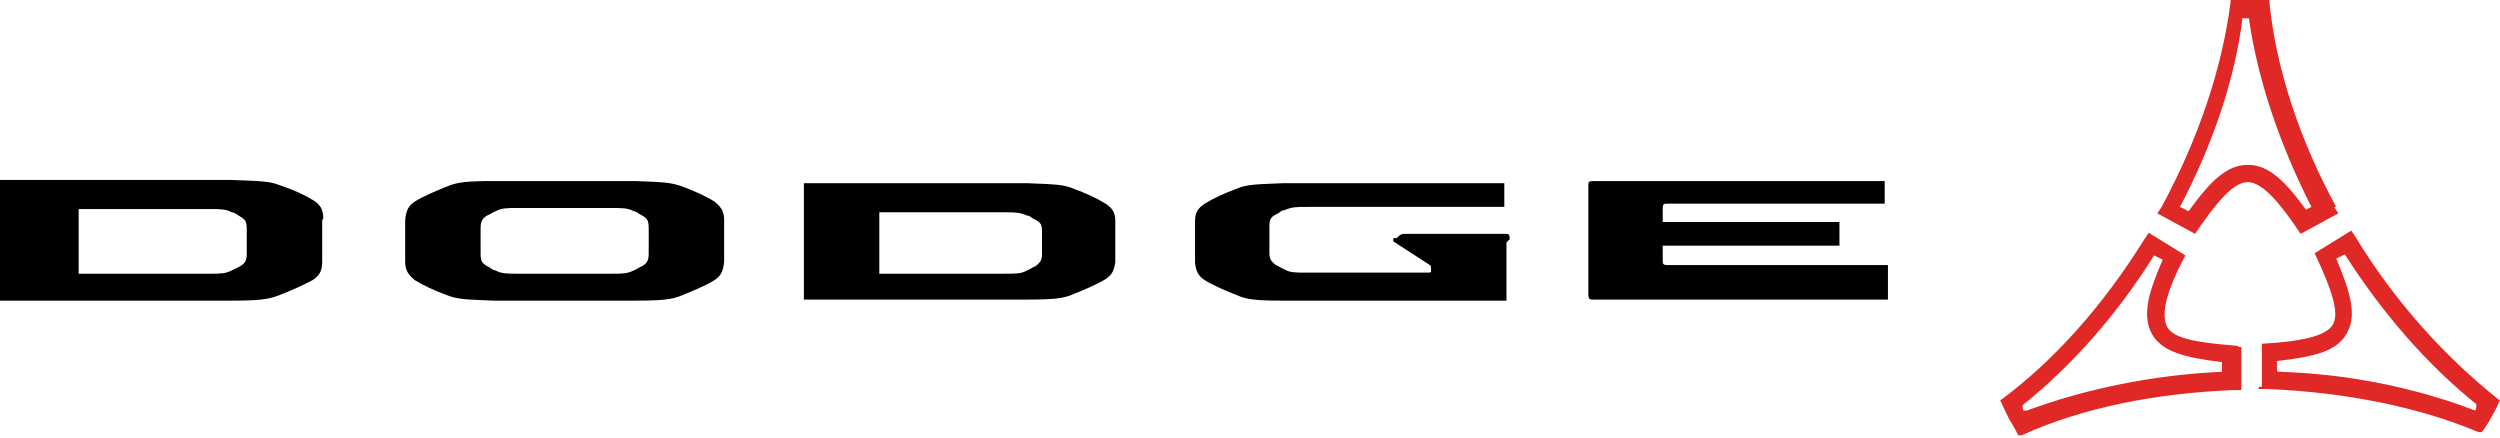
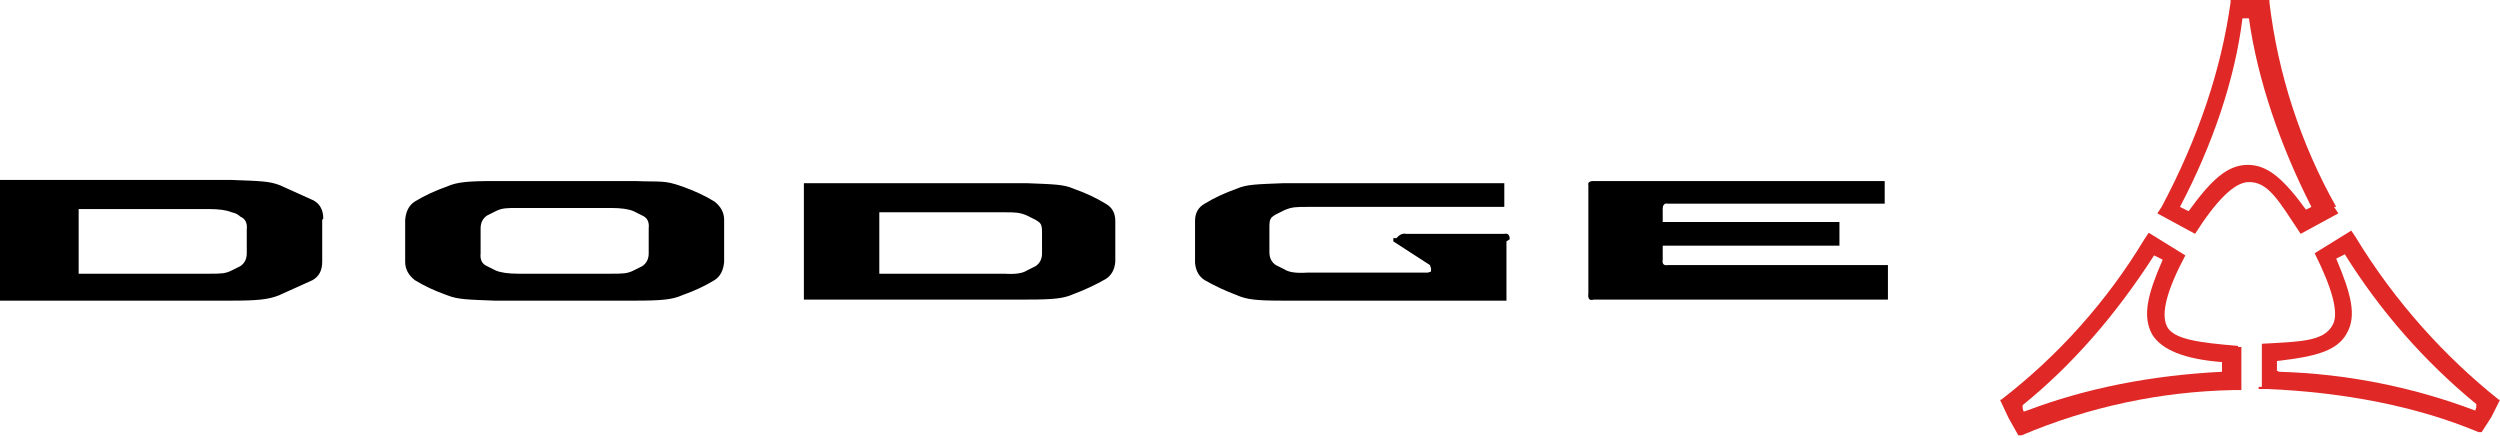
<svg xmlns="http://www.w3.org/2000/svg" id="svg5" width="500" height="87.5" viewBox="0 0 232 40.6">
  <defs id="defs1">
    <style id="style1">.cls-2{fill:#e02826}</style>
  </defs>
  <g id="g5">
    <g id="Layer_1">
      <g id="Layer_1-2" data-name="Layer_1">
        <g id="g4">
-           <path id="path1" d="M103.5 20.5c0-.8-.3-1.2-.9-1.6-.8-.5-1.9-1-3-1.4-.9-.4-1.9-.4-4.3-.5H74.6v10.8h20.7c2.5 0 3.4-.1 4.3-.5 1-.4 2.2-.9 3-1.4.6-.4.8-.8.9-1.6v-3.9Zm-6.8 3c0 .6-.1.8-.6 1.2-.3.1-.5.3-.8.4-.5.3-1 .3-2.1.3H81.6v-5.7h11.6c1 0 1.4 0 2.1.3.3 0 .5.3.8.4.5.3.6.4.6 1.2v2.3-.3ZM30 20.3c0-.9-.3-1.3-.9-1.7-.8-.5-1.9-1-3.1-1.4-1-.4-1.9-.4-4.5-.5H0v11.2h21.4c2.5 0 3.5-.1 4.5-.5s2.2-.9 3.1-1.4c.6-.4.9-.8.9-1.7v-3.9Zm-7.1 3.2c0 .6-.1.9-.6 1.2l-.8.4c-.6.3-1 .3-2.1.3H7.3c-1.6 0 0 0 0 0v-6h12.1c1 0 1.6 0 2.1.3.3 0 .6.3.8.4.5.3.6.5.6 1.2v2.3Zm44.3-3.1c0-.8-.3-1.2-.9-1.7-.8-.5-1.9-1-3-1.4s-1.9-.4-4.4-.5h-13c-2.5 0-3.5.1-4.4.5-1 .4-2.2.9-3 1.4-.6.4-.8.8-.9 1.7v3.9c0 .8.3 1.2.9 1.7.8.5 1.9 1 3 1.4 1 .4 1.9.4 4.4.5h13c2.5 0 3.5-.1 4.4-.5 1-.4 2.2-.9 3-1.4.6-.4.8-.8.9-1.7zm-7 3.1c0 .6-.1.9-.6 1.2-.3.1-.5.3-.8.4-.6.3-1 .3-2.1.3h-8.6c-1 0-1.6 0-2.1-.3-.3 0-.5-.3-.8-.4-.5-.3-.6-.5-.6-1.2v-2.3c0-.6.1-.9.6-1.2.3-.1.5-.3.8-.4.6-.3 1-.3 2.1-.3h8.6c1 0 1.6 0 2.1.3.3 0 .5.3.8.4.5.3.6.5.6 1.2zm115 2v2.3h-27.3c-.4 0-.5 0-.5-.6v-10c0-.3 0-.4.5-.4h27v2.1h-20.1c-.4 0-.5 0-.5.5v1.2h16.4v2.2h-16.4v1.3c0 .4 0 .5.5.5h20.4zm-35.4-3.1v5.5h-20.7c-2.5 0-3.4-.1-4.3-.5-1-.4-2.2-.9-3-1.4-.6-.4-.8-.8-.9-1.6v-3.9c0-.8.3-1.2.9-1.6.8-.5 1.9-1 3-1.4.9-.4 1.9-.4 4.3-.5h20.5v2.2h-18.3c-1 0-1.4 0-2.1.3-.3 0-.5.3-.8.4-.5.3-.6.4-.6 1.2v2.3c0 .6.1.8.6 1.2.3.1.5.3.8.4.5.3 1 .3 2.1.3h11.2c.1 0 .3 0 .3-.1v-.3s0-.3-.1-.3l-3.4-2.2v-.3h.3c.4-.4.5-.4.9-.4h9.1c.4 0 .5 0 .5.5l-.3.3Z" style="fill:#000" />
-           <path id="path2" d="M216.8 19.2c-3.4-6.2-5.6-12.9-6.2-19v-.3H207v.3c-.8 6.2-3 12.7-6.4 19l-.4.6 3.5 1.9c2.1-3.1 3.6-4.8 4.9-4.8s2.9 1.8 4.9 4.8l3.5-1.9-.4-.6h.1Zm-2.7.4c-2.1-2.9-3.6-4.3-5.5-4.3s-3.4 1.4-5.5 4.3l-.8-.4c3-5.7 5.1-11.8 5.8-17.5h.6c.8 5.7 2.9 11.8 5.8 17.5l-.8.4h.1Z" class="cls-2" />
-           <path id="path3" d="M207.7 32.1c-3.6-.3-6-.6-6.6-1.8s0-3.4 1.7-6.6l-3.4-2.1-.4.6c-3.8 6.1-8.3 11.2-13.3 14.9h-.1s.4.9.8 1.7c.5.8.9 1.6.9 1.6h.3c5.7-2.6 12.5-3.9 19.6-4.2h.8v-4h-.3Zm-19.9 6.1s0-.1-.1-.3v-.3c4.5-3.6 8.7-8.3 12.2-13.9l.8.4c-1.4 3.2-1.9 5.2-1 6.9.9 1.6 3 2.2 6.5 2.6v.9c-6.5.3-12.7 1.6-18.1 3.6h-.3Z" class="cls-2" />
-           <path id="path4" d="M209.6 36.1h.8c7.1.3 13.9 1.6 19.6 4h.3s.5-.6.9-1.4c.5-.8.8-1.6.8-1.6h-.1c-4.9-3.9-9.6-9-13.3-15.1l-.4-.6-3.4 2.1c1.6 3.4 2.3 5.5 1.7 6.6s-3 1.6-6.6 1.8v4h-.3Zm1.7-1.7v-.9c3.5-.4 5.6-.9 6.5-2.6.9-1.6.4-3.6-1-6.9l.8-.4c3.5 5.5 7.7 10.3 12.2 13.9v.3s0 .1-.1.3c-5.5-2.1-11.7-3.4-18.2-3.6h-.1Z" class="cls-2" />
+           <path id="path1" d="M103.5 20.5q0-1.1-.9-1.6-1.3-.8-3-1.4c-.9-.4-1.9-.4-4.3-.5H74.6v10.8h20.7c2.5 0 3.4-.1 4.3-.5q1.6-.6 3-1.4.8-.5.9-1.6zm-6.8 3q0 .8-.6 1.2l-.8.4q-.6.4-2.1.3H81.6v-5.7h11.6c1 0 1.4 0 2.1.3l.8.4c.5.3.6.4.6 1.2v2.3zM30 20.3q0-1.2-.9-1.7L26 17.2c-1-.4-1.9-.4-4.5-.5H0v11.2h21.4c2.5 0 3.5-.1 4.5-.5L29 26q.9-.5.9-1.7v-3.9Zm-7.1 3.2q0 .8-.6 1.2l-.8.4c-.6.3-1 .3-2.1.3H7.3c-1.6 0 0 0 0 0v-6h12.1q1.4 0 2.1.3.5.1.8.4.7.3.6 1.2zm44.3-3.1q0-1-.9-1.7-1.3-.8-3-1.4c-1.7-.6-1.9-.4-4.4-.5h-13c-2.5 0-3.5.1-4.4.5q-1.7.6-3 1.4-.8.5-.9 1.7v3.9q0 1 .9 1.7 1.3.8 3 1.4c1 .4 1.9.4 4.4.5h13c2.5 0 3.5-.1 4.4-.5q1.7-.6 3-1.4.8-.5.9-1.7zm-7 3.1q0 .8-.6 1.2l-.8.4c-.6.3-1 .3-2.1.3h-8.6q-1.4 0-2.1-.3l-.8-.4q-.7-.3-.6-1.2v-2.3q0-.8.6-1.2l.8-.4c.6-.3 1-.3 2.1-.3h8.6q1.4 0 2.1.3l.8.4q.7.3.6 1.2zm115 2v2.3h-27.3q-.6.2-.5-.6v-10q-.1-.4.5-.4h27v2.1h-20.1q-.5-.1-.5.5v1.2h16.4v2.2h-16.4v1.3q-.1.6.5.5h20.4zm-35.4-3.1v5.5h-20.7c-2.5 0-3.4-.1-4.3-.5q-1.6-.6-3-1.4-.8-.5-.9-1.6v-3.9q0-1.1.9-1.6 1.3-.8 3-1.4c.9-.4 1.9-.4 4.3-.5h20.5v2.2h-18.3c-1 0-1.4 0-2.1.3l-.8.4c-.5.3-.6.4-.6 1.2v2.3q0 .8.6 1.2l.8.4q.6.4 2.1.3h11.2l.3-.1v-.3l-.1-.3-3.4-2.2v-.3h.3q.4-.5.9-.4h9.1q.5-.1.5.5z" style="fill:#000" />
+           <path id="path2" d="M216.8 19.2a51 51 0 0 1-6.2-19v-.3H207v.3q-1.3 9.4-6.4 19l-.4.6 3.5 1.9q3-4.7 4.9-4.8c1.9-.1 2.9 1.8 4.9 4.8l3.5-1.9-.4-.6h.1Zm-2.7.4c-2.1-2.9-3.6-4.3-5.5-4.3s-3.4 1.4-5.5 4.3l-.8-.4c3-5.7 5.1-11.8 5.8-17.5h.6c.8 5.7 2.9 11.8 5.8 17.5l-.8.4h.1Z" class="cls-2" />
+           <path id="path3" d="M207.7 32.1c-3.6-.3-6-.6-6.6-1.8s0-3.4 1.7-6.6l-3.4-2.1-.4.6a54 54 0 0 1-13.3 14.9h-.1l.8 1.7.9 1.6h.3a53 53 0 0 1 19.6-4.2h.8v-4h-.3Zm-19.9 6.1-.1-.3v-.3q6.8-5.5 12.2-13.9l.8.4c-1.4 3.2-1.9 5.2-1 6.9q1.3 2.2 6.5 2.6v.9q-9.9.5-18.1 3.6z" class="cls-2" />
+           <path id="path4" d="M209.6 36.1h.8c7.1.3 13.9 1.6 19.6 4h.3l.9-1.4.8-1.6h-.1c-4.9-3.9-9.6-9-13.3-15.1l-.4-.6-3.4 2.1q2.5 5 1.7 6.6c-.8 1.6-3 1.6-6.6 1.8v4h-.3Zm1.7-1.7v-.9c3.5-.4 5.6-.9 6.5-2.6.9-1.6.4-3.6-1-6.9l.8-.4a57 57 0 0 0 12.2 13.9v.3l-.1.3a56 56 0 0 0-18.2-3.6z" class="cls-2" />
        </g>
      </g>
    </g>
  </g>
</svg>
